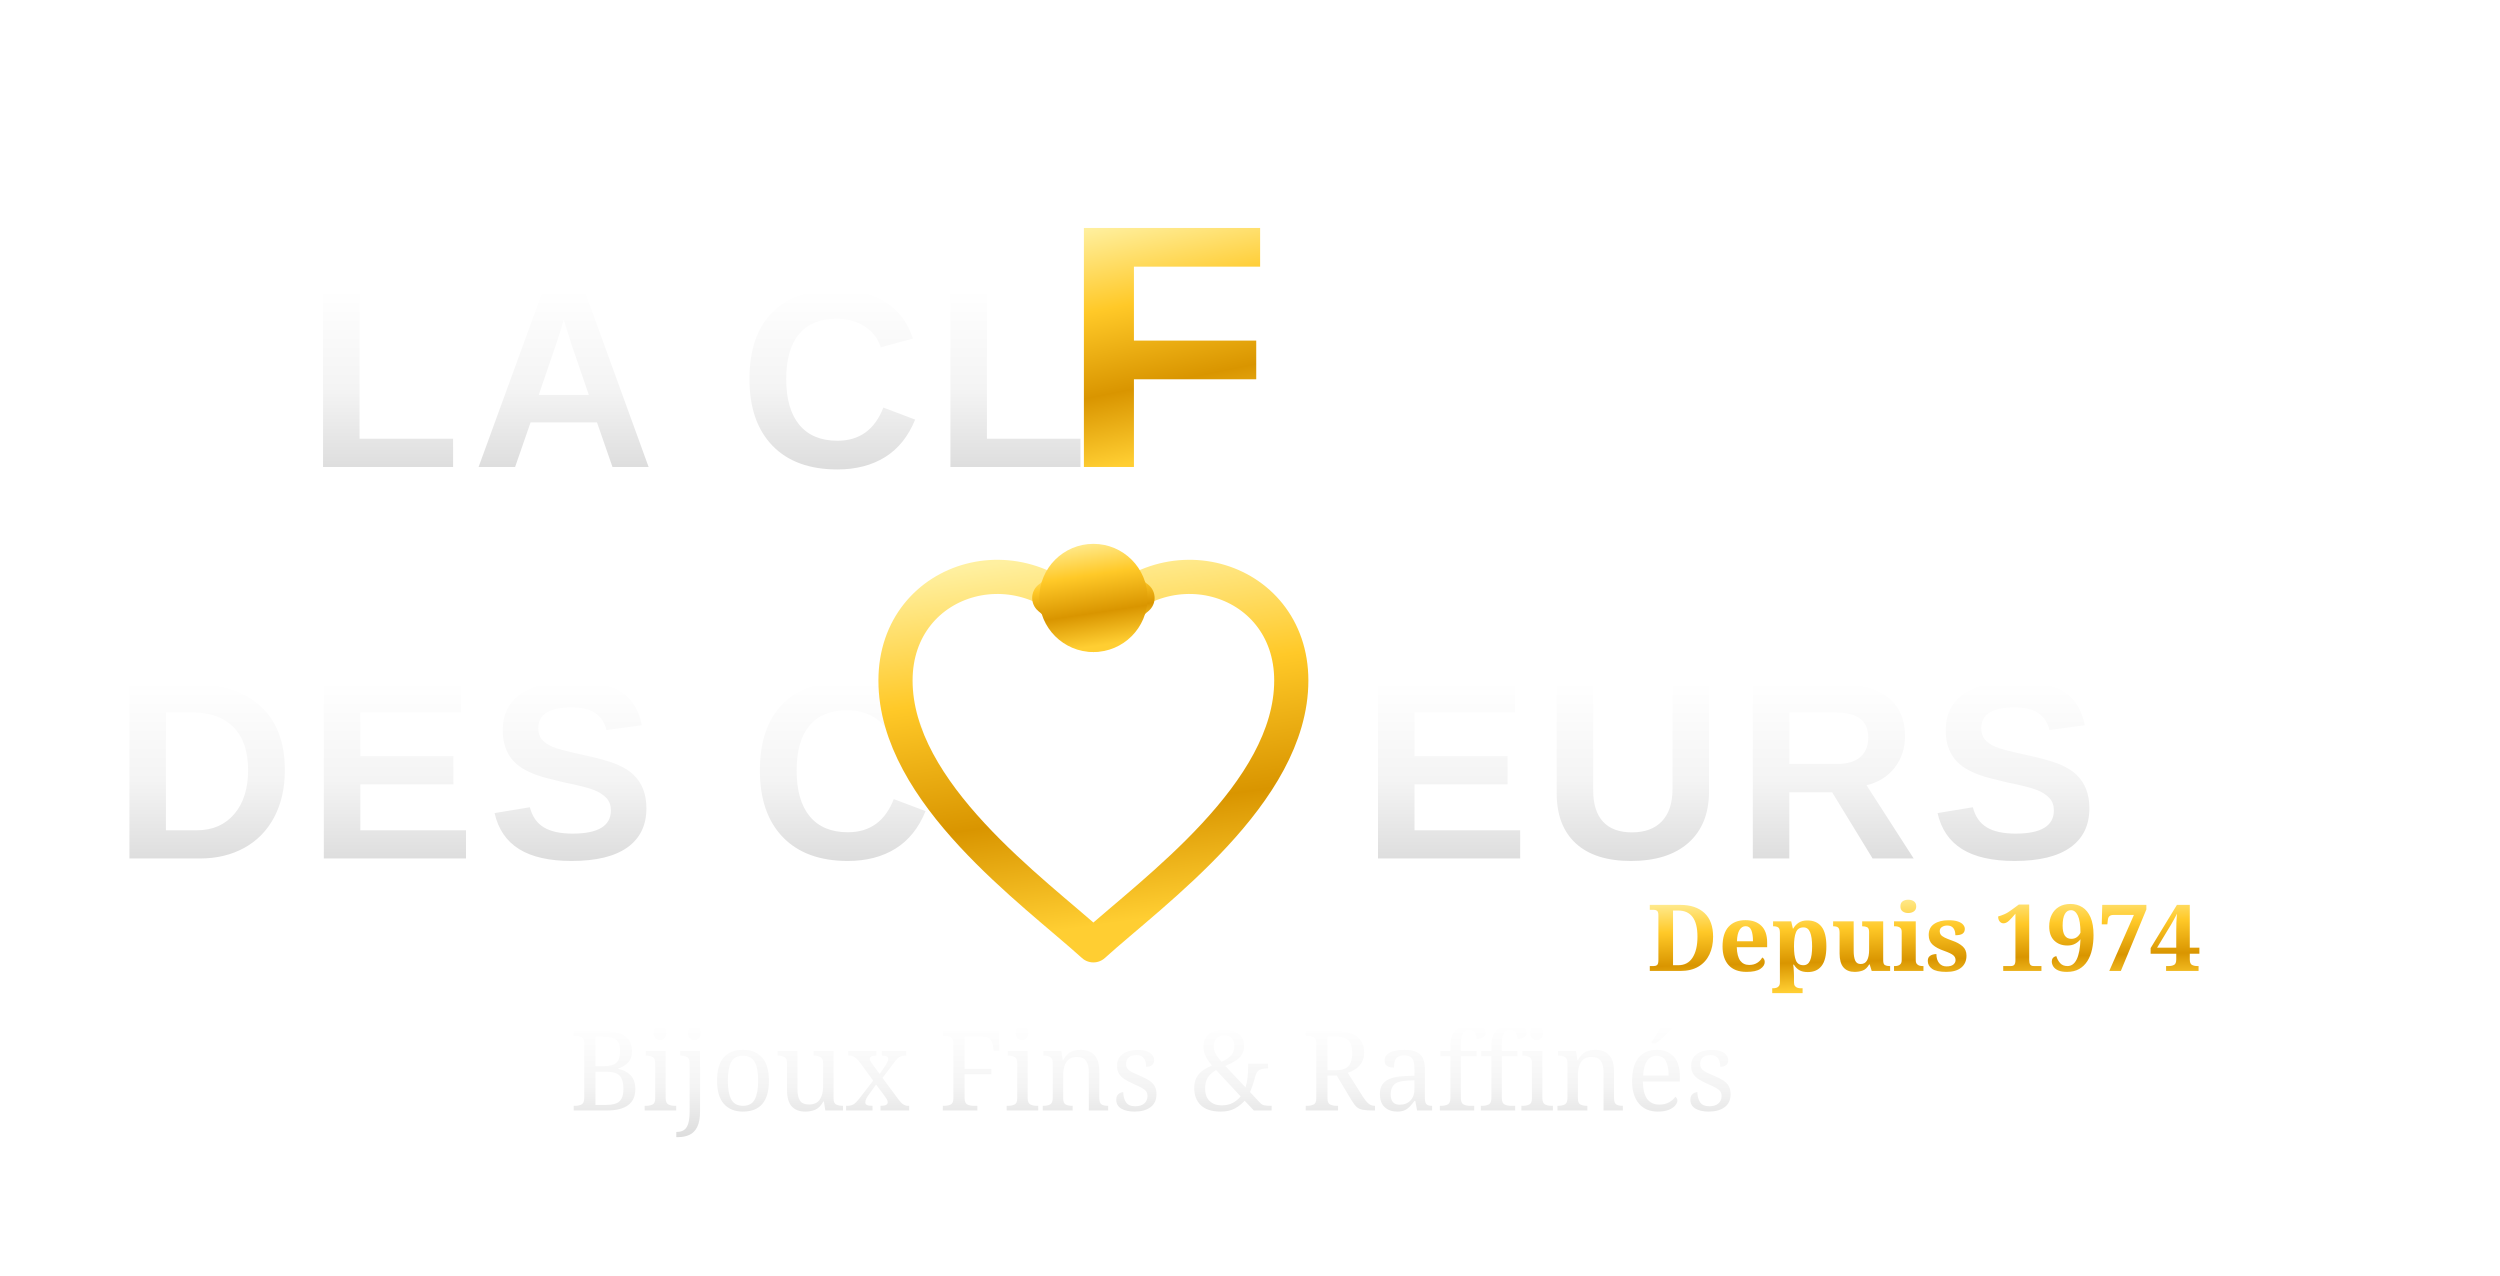
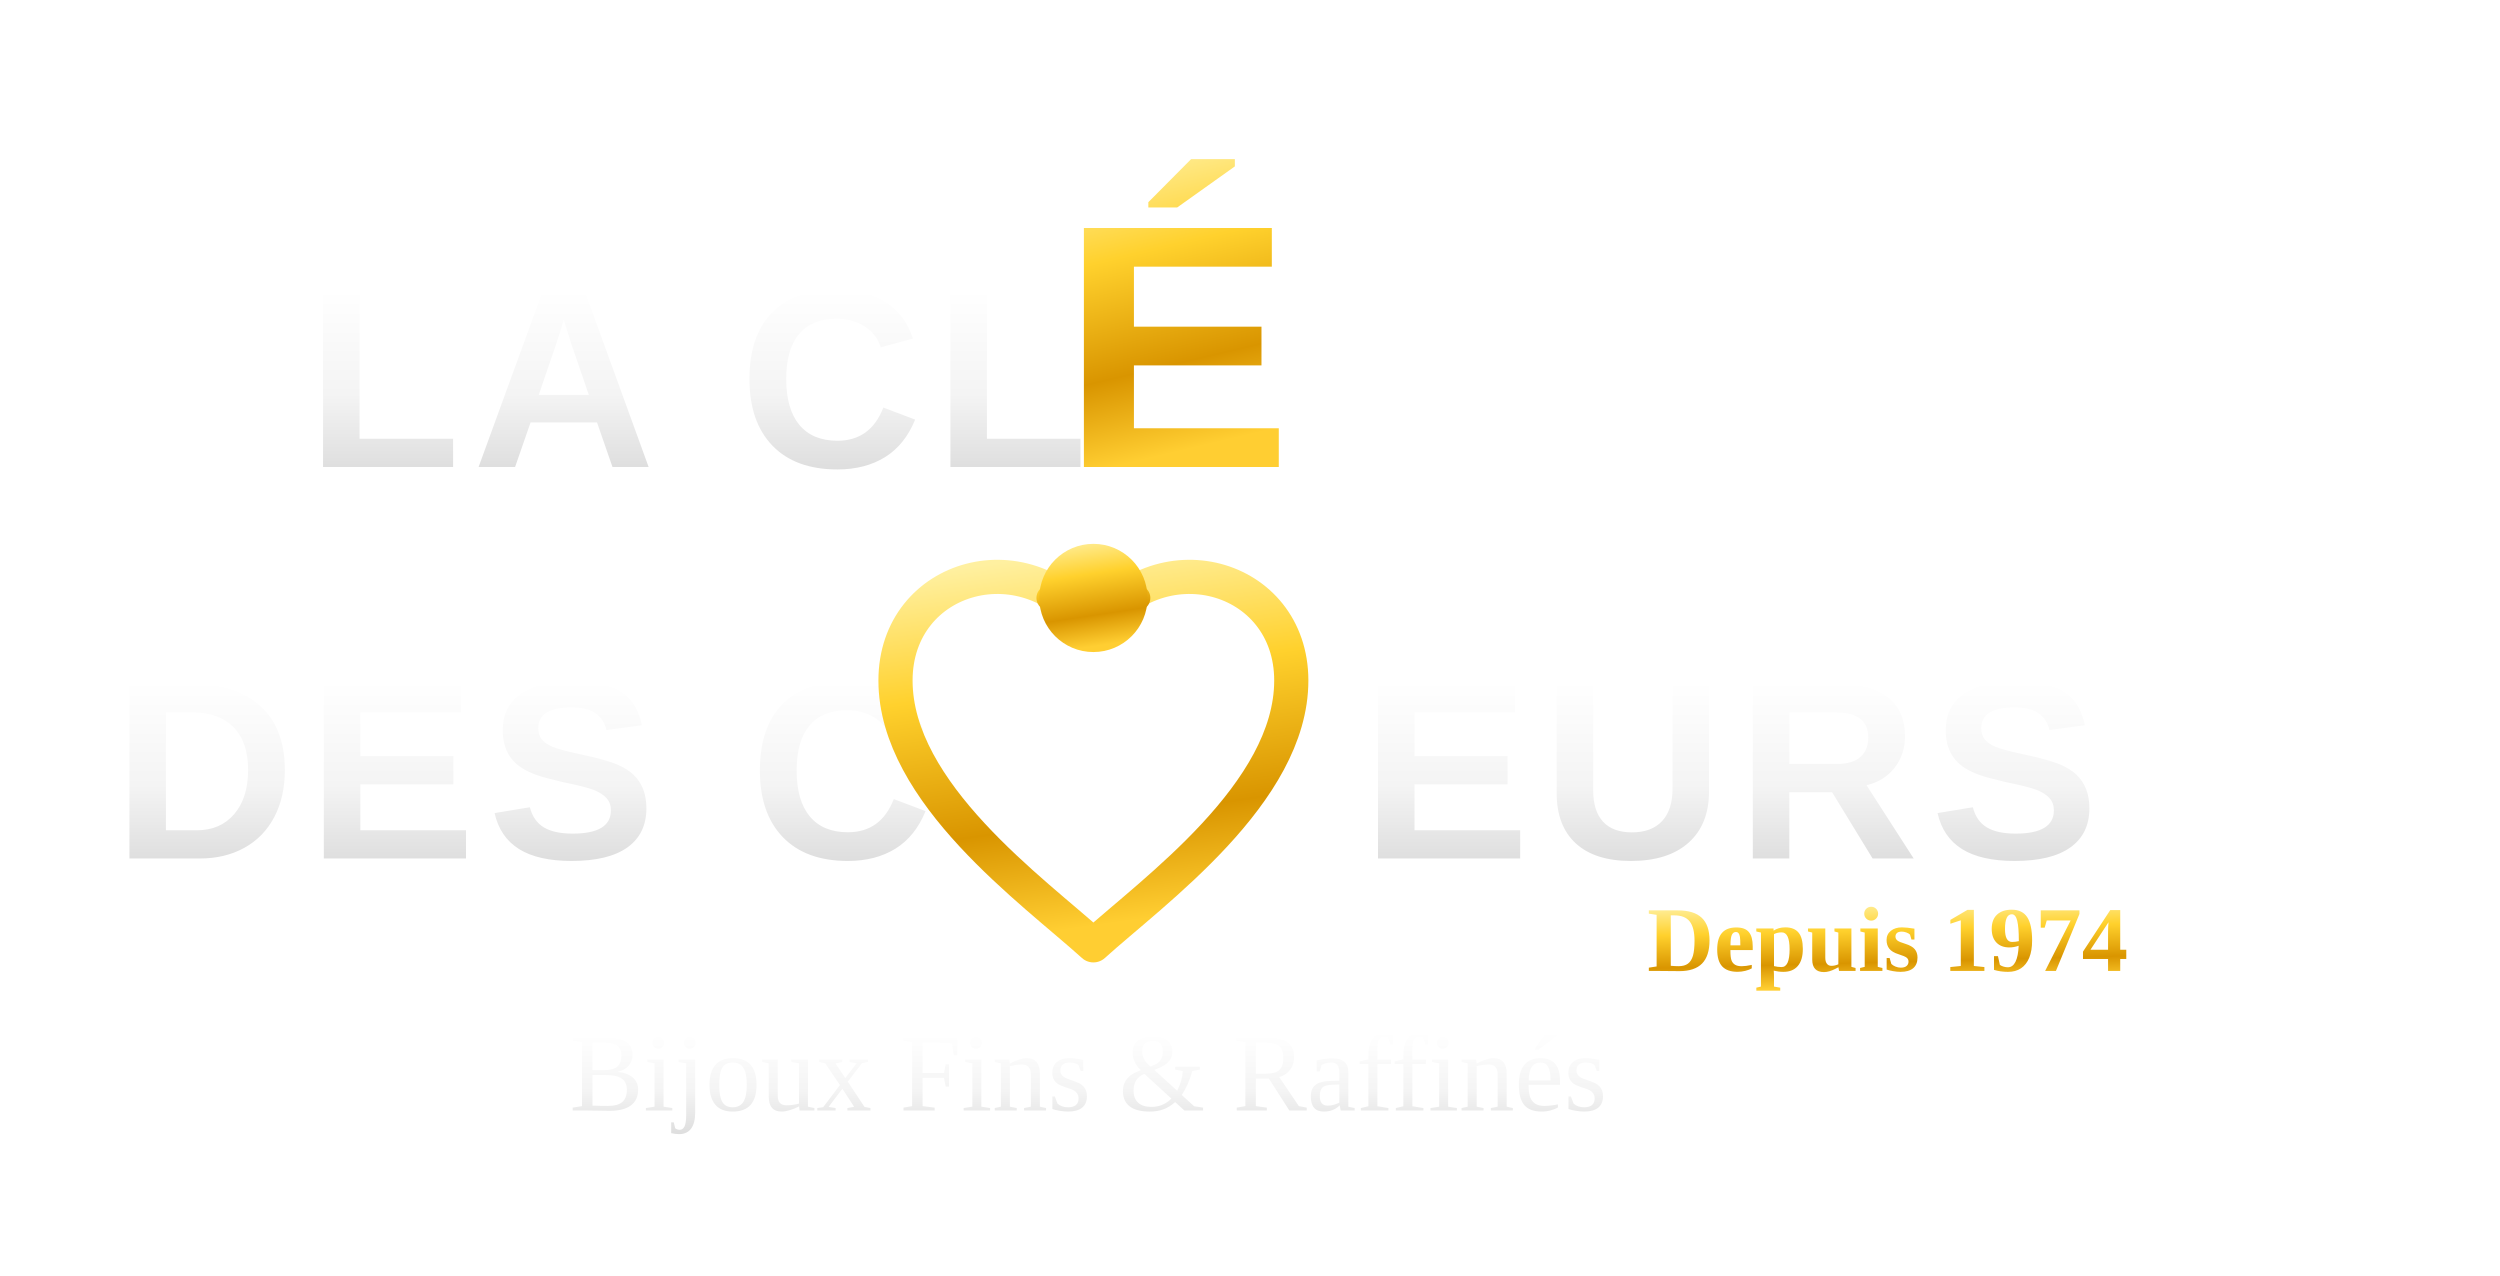
- <svg xmlns="http://www.w3.org/2000/svg" viewBox="0 0 1756 896" role="img" aria-labelledby="title">
+ <svg xmlns="http://www.w3.org/2000/svg" viewBox="0 0 1756 896" role="img" aria-labelledby="logo-title">
  <defs>
-     <linearGradient id="gold" x1="0" y1="0" x2="0.15" y2="1">
-       <stop stop-color="#fff0a0" />
-       <stop offset=".35" stop-color="#ffc928" />
-       <stop offset=".7" stop-color="#d99500" />
+     <linearGradient id="or" x1="0" y1="0" x2="0.15" y2="1">
+       <stop offset="0" stop-color="#fff0a0" />
+       <stop offset=".34" stop-color="#ffd12d" />
+       <stop offset=".72" stop-color="#d99500" />
      <stop offset="1" stop-color="#ffce32" />
    </linearGradient>
-     <linearGradient id="white" x1="0" y1="0" x2="0" y2="1">
-       <stop stop-color="#fff" />
-       <stop offset=".55" stop-color="#f4f4f4" />
-       <stop offset="1" stop-color="#ddd" />
+     <linearGradient id="ivoire" x1="0" y1="0" x2="0" y2="1">
+       <stop offset="0" stop-color="#fff" />
+       <stop offset=".58" stop-color="#f4f4f4" />
+       <stop offset="1" stop-color="#dedede" />
    </linearGradient>
  </defs>
-   <g font-family="Arial, Helvetica, sans-serif" font-weight="800" fill="url(#white)">
+   <g font-family="Arial, Helvetica, sans-serif" font-weight="800" fill="url(#ivoire)">
    <text x="215" y="328" font-size="178" letter-spacing="8">LA CL</text>
    <text x="79" y="603" font-size="178" letter-spacing="8">DES C</text>
    <text x="956" y="603" font-size="178" letter-spacing="8">EURS</text>
  </g>
-   <text x="745" y="328" font-family="Arial, Helvetica, sans-serif" font-size="244" font-weight="800" fill="url(#gold)">F</text>
-   <g transform="translate(768 548)" fill="none" stroke="url(#gold)" stroke-width="24" stroke-linejoin="round">
+   <text x="745" y="328" font-family="Arial, Helvetica, sans-serif" font-size="244" font-weight="800" fill="url(#or)">É</text>
+   <g transform="translate(768 548)" fill="none" stroke="url(#or)" stroke-width="24" stroke-linecap="round" stroke-linejoin="round">
    <path d="M0 116 C-42 78 -139 9 -139 -70 C-139 -145 -45 -171 0 -105 C45 -171 139 -145 139 -70 C139 9 42 78 0 116Z" />
-     <path d="M0 -102 L-31 -128 L0 -151 L31 -128Z" fill="none" />
+     <path d="M0 -102 L-31 -128 L0 -151 L31 -128Z" stroke-width="18" />
  </g>
-   <circle cx="768" cy="420" r="38" fill="url(#gold)" />
-   <path d="M768 382 V327" stroke="url(#gold)" stroke-width="20" />
-   <text x="1157" y="682" fill="url(#gold)" font-family="Georgia,serif" font-size="65" font-weight="700">Depuis 1974</text>
-   <path d="M112 758 H372 M1380 758 H1644" stroke="url(#gold)" stroke-width="9" />
-   <text x="400" y="780" fill="url(#white)" font-family="Georgia,serif" font-size="78">Bijoux Fins &amp; Raffinés</text>
+   <circle cx="768" cy="420" r="38" fill="url(#or)" />
+   <path d="M768 382 V327" stroke="url(#or)" stroke-width="20" stroke-linecap="round" />
+   <text x="1157" y="682" fill="url(#or)" font-family="Georgia, 'Times New Roman', serif" font-size="65" font-weight="700">Depuis 1974</text>
+   <path d="M112 758 H372 M1380 758 H1644" stroke="url(#or)" stroke-width="9" />
+   <text x="400" y="780" fill="url(#ivoire)" font-family="Georgia, 'Times New Roman', serif" font-size="78">Bijoux Fins &amp; Raffinés</text>
</svg>
